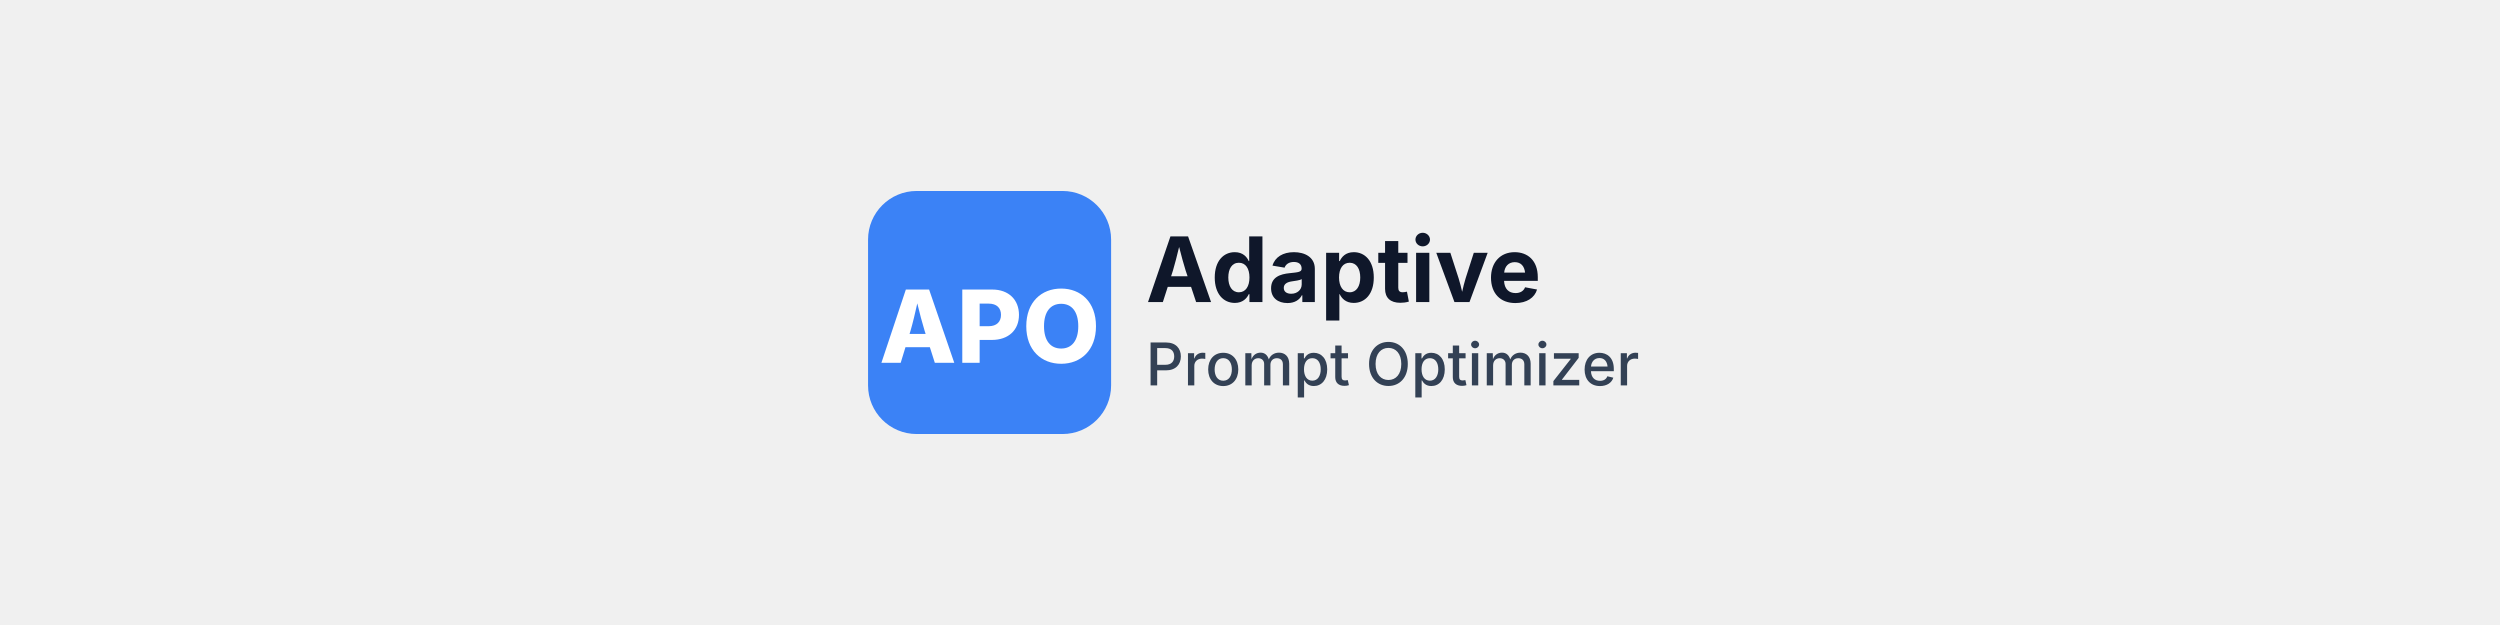
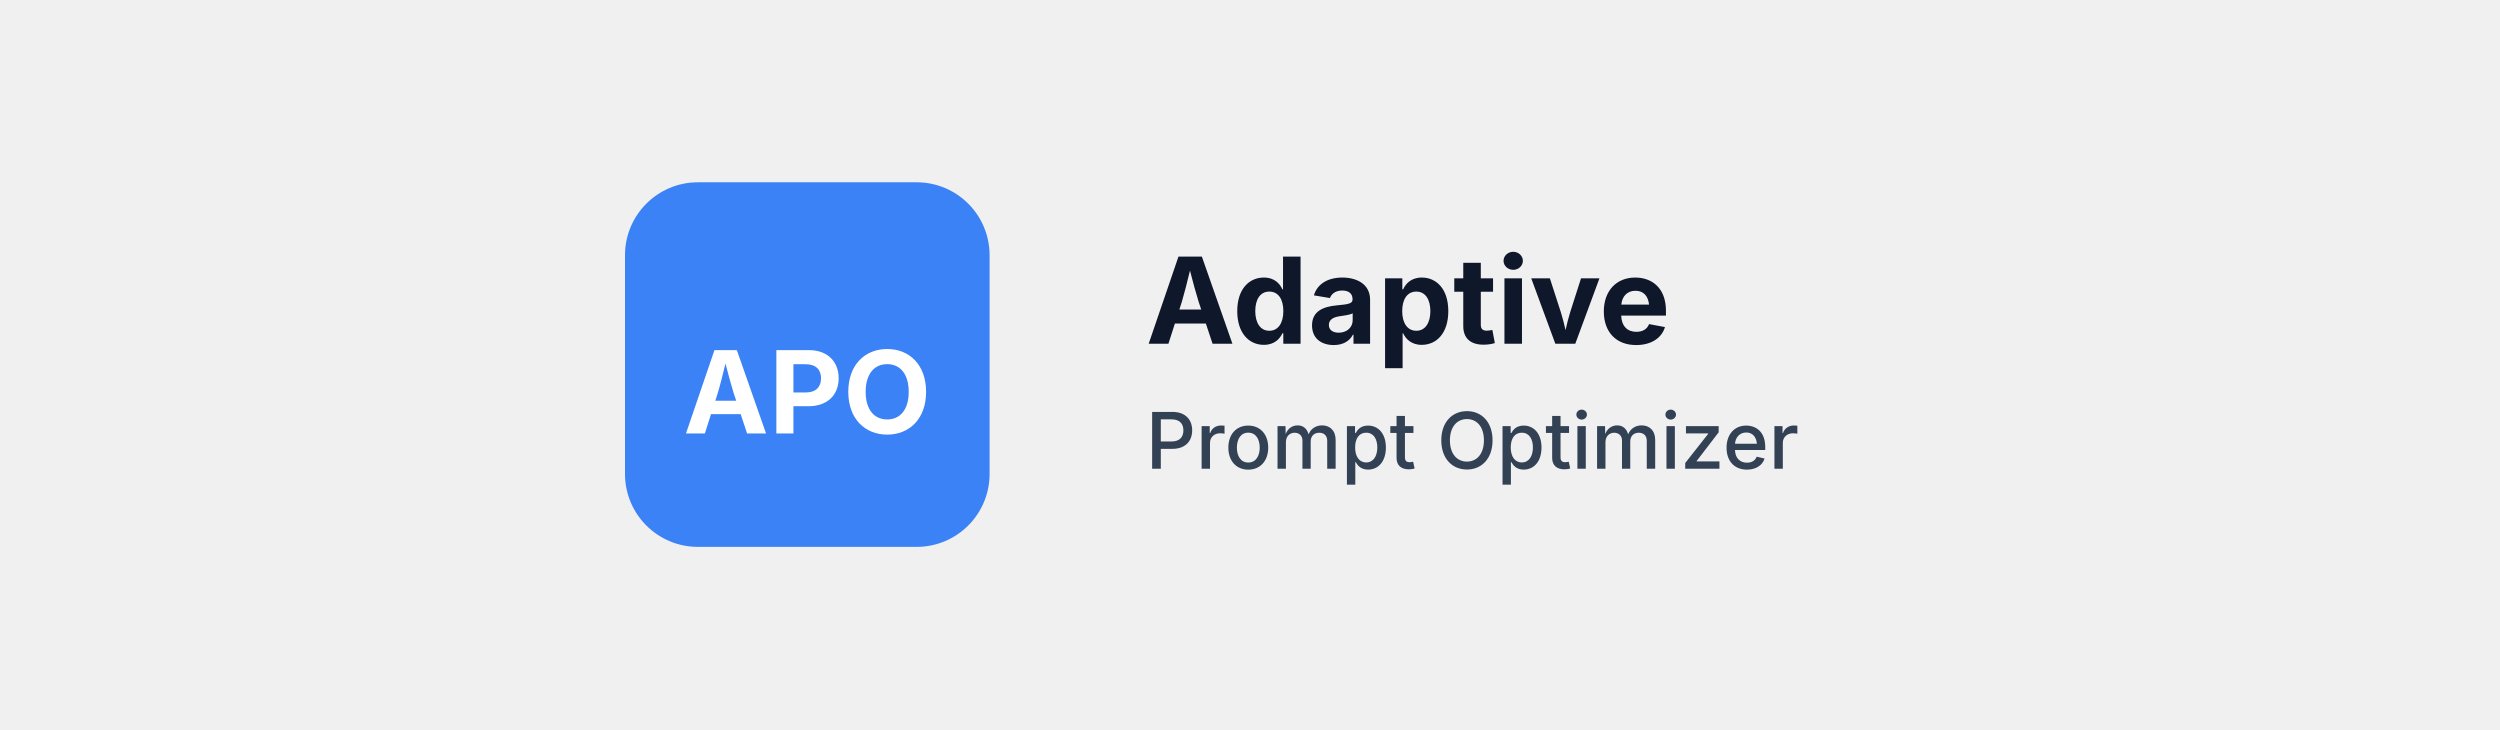
- <svg xmlns="http://www.w3.org/2000/svg" width="1440" height="360" viewBox="0 0 1440 360" fill="none">
-   <rect width="1440" height="360" fill="none" />
-   <g transform="translate(720,180)" text-rendering="geometricPrecision">
-     <rect x="-220" y="-70" width="140" height="140" rx="28" fill="#3B82F6" />
-     <text x="-150" y="7" text-anchor="middle" dominant-baseline="middle" font-family="Inter, system-ui, -apple-system, 'Segoe UI', Roboto, Helvetica, Arial, sans-serif" font-weight="800" font-size="58" fill="#FFFFFF">APO</text>
-     <g transform="translate(-60,0)">
-       <text x="0" y="-6" font-family="Inter, system-ui, -apple-system, 'Segoe UI', Roboto, Helvetica, Arial, sans-serif" font-weight="700" font-size="52" fill="#0f172a">Adaptive</text>
-       <text x="0" y="42" font-family="Inter, system-ui, -apple-system, 'Segoe UI', Roboto, Helvetica, Arial, sans-serif" font-weight="500" font-size="34" fill="#334155">Prompt Optimizer</text>
+ <svg xmlns="http://www.w3.org/2000/svg" width="960" height="280" viewBox="0 0 960 280" fill="none">
+   <rect width="960" height="280" fill="none" />
+   <g transform="translate(480,140)" text-rendering="geometricPrecision">
+     <rect x="-240" y="-70" width="140" height="140" rx="28" fill="#3B82F6" />
+     <text x="-170" y="10" text-anchor="middle" dominant-baseline="middle" font-family="Inter, system-ui, -apple-system, 'Segoe UI', Roboto, Helvetica, Arial, sans-serif" font-weight="700" font-size="44" fill="#FFFFFF">APO</text>
+     <g transform="translate(-40,0)">
+       <text x="0" y="-8" font-family="Inter, system-ui, -apple-system, 'Segoe UI', Roboto, Helvetica, Arial, sans-serif" font-weight="700" font-size="46" fill="#0f172a">Adaptive</text>
+       <text x="0" y="40" font-family="Inter, system-ui, -apple-system, 'Segoe UI', Roboto, Helvetica, Arial, sans-serif" font-weight="500" font-size="30" fill="#334155">Prompt Optimizer</text>
    </g>
  </g>
</svg>
